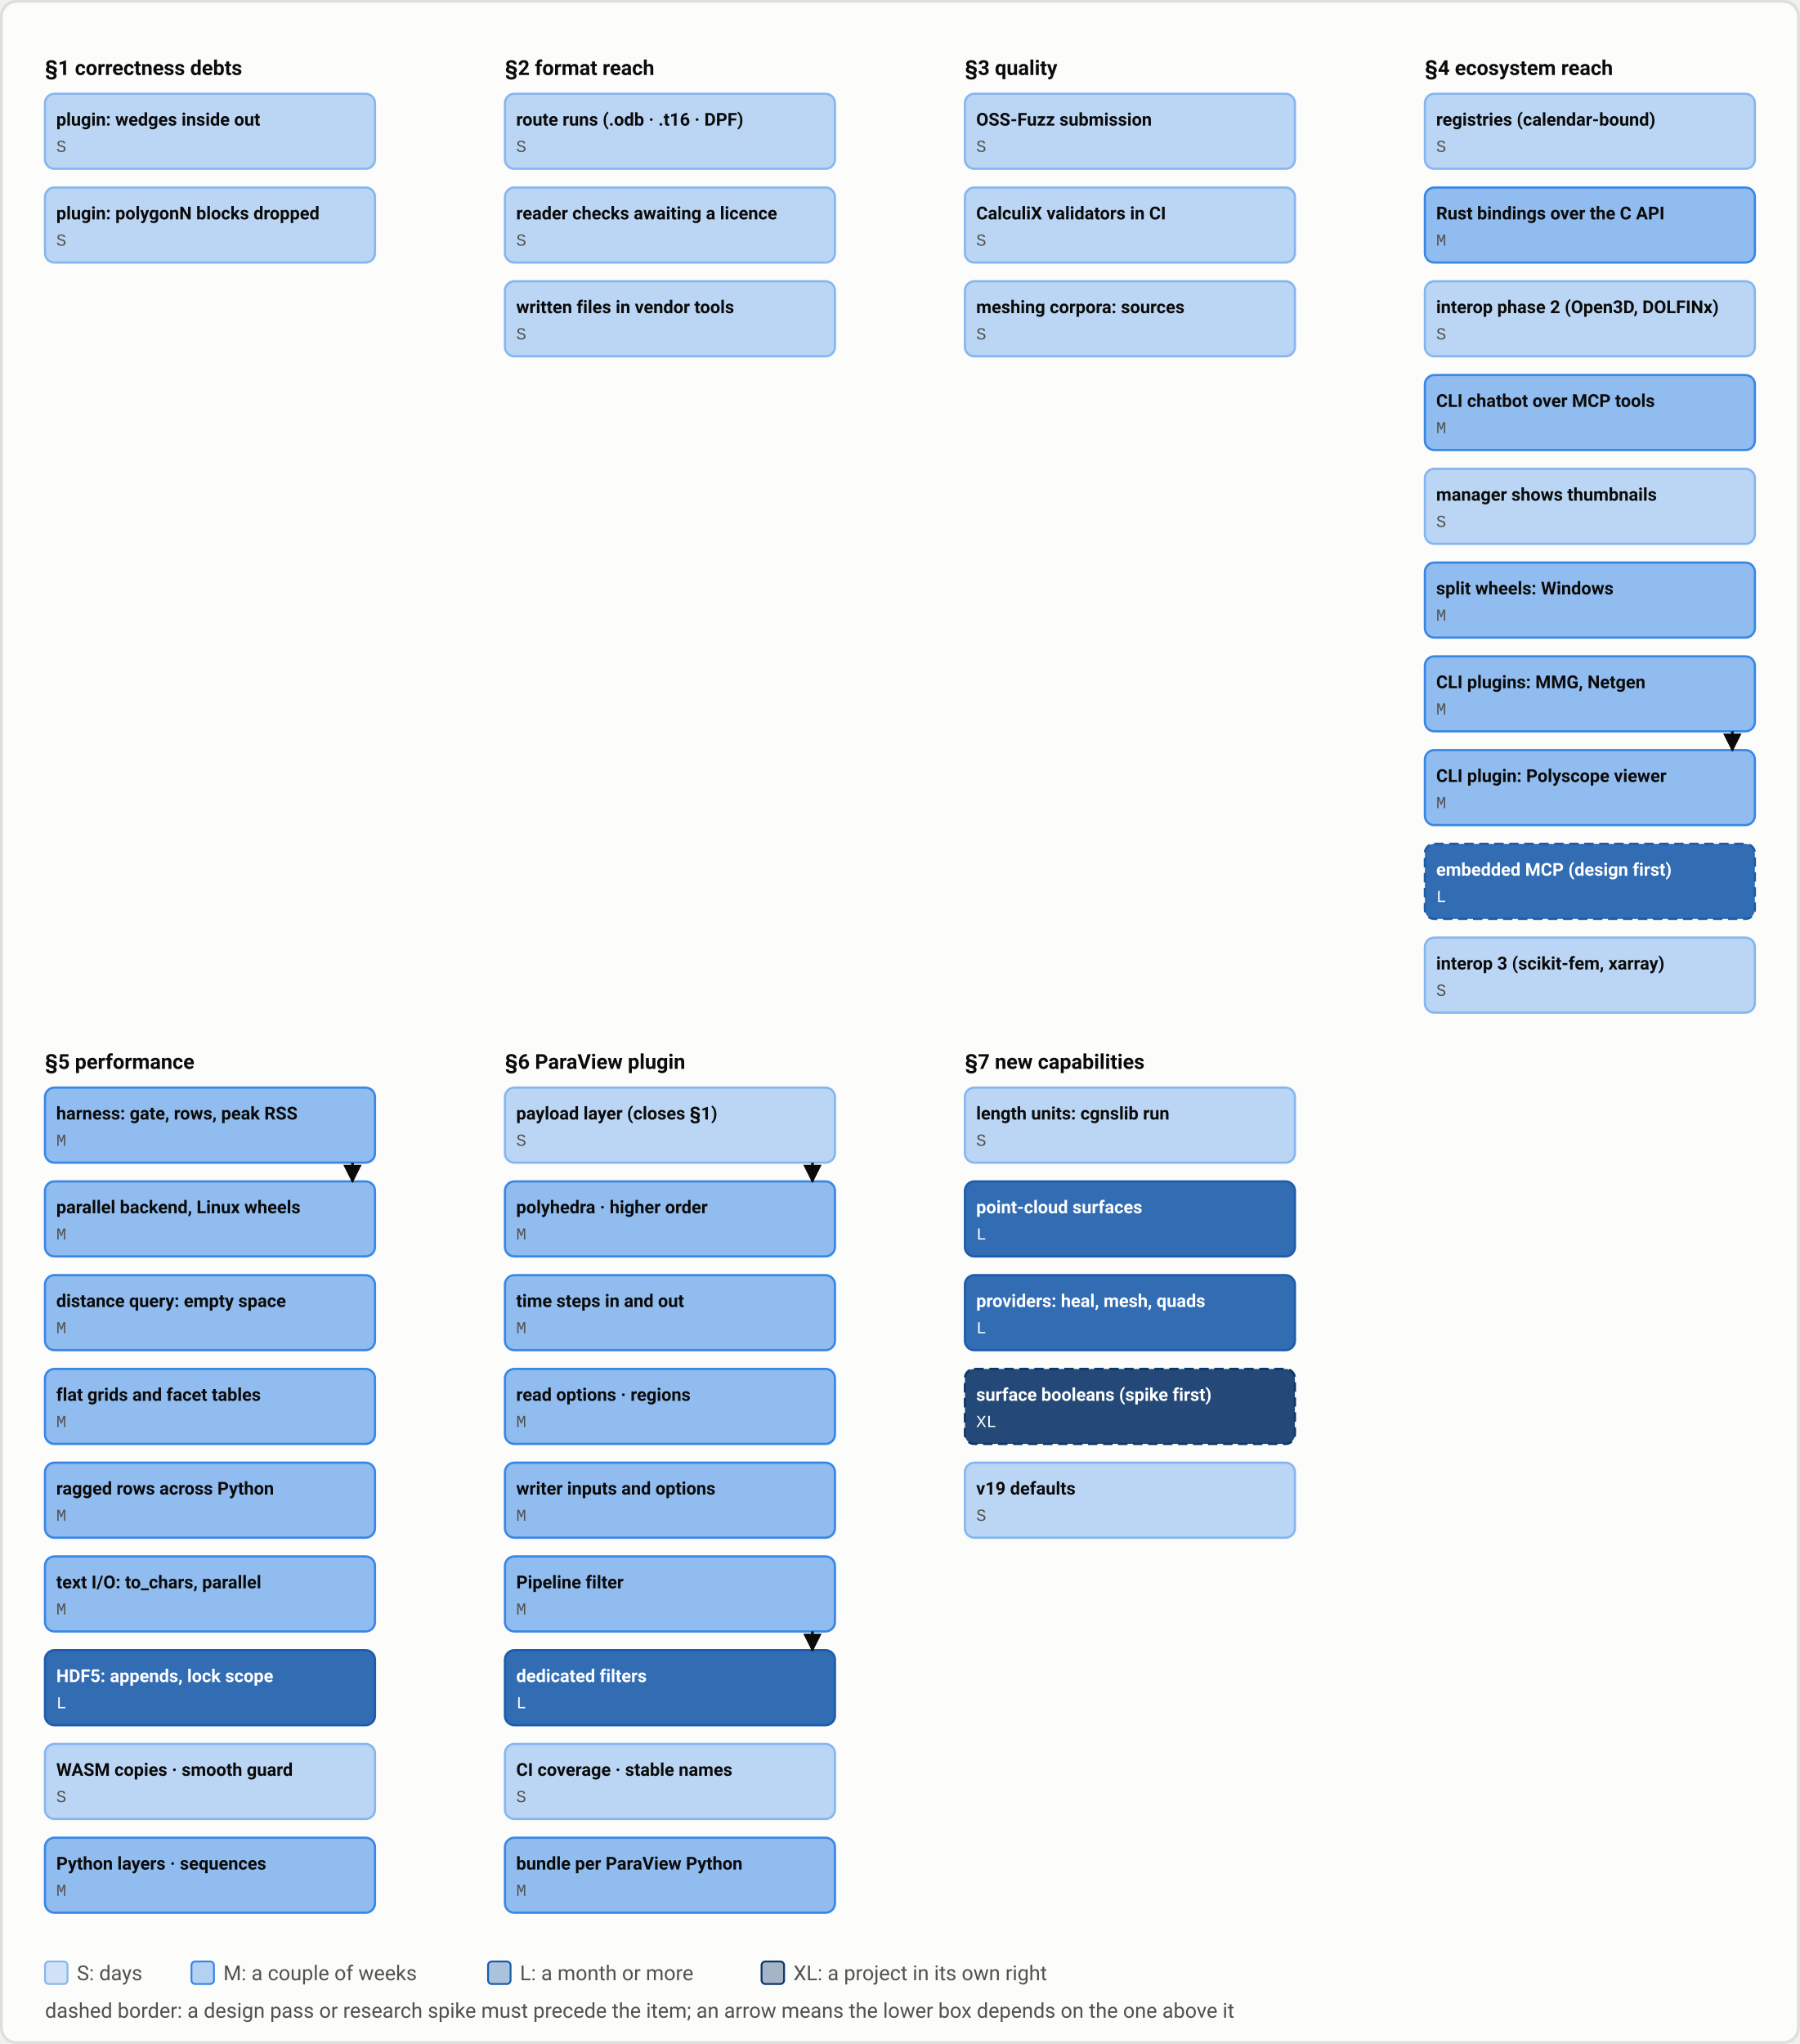
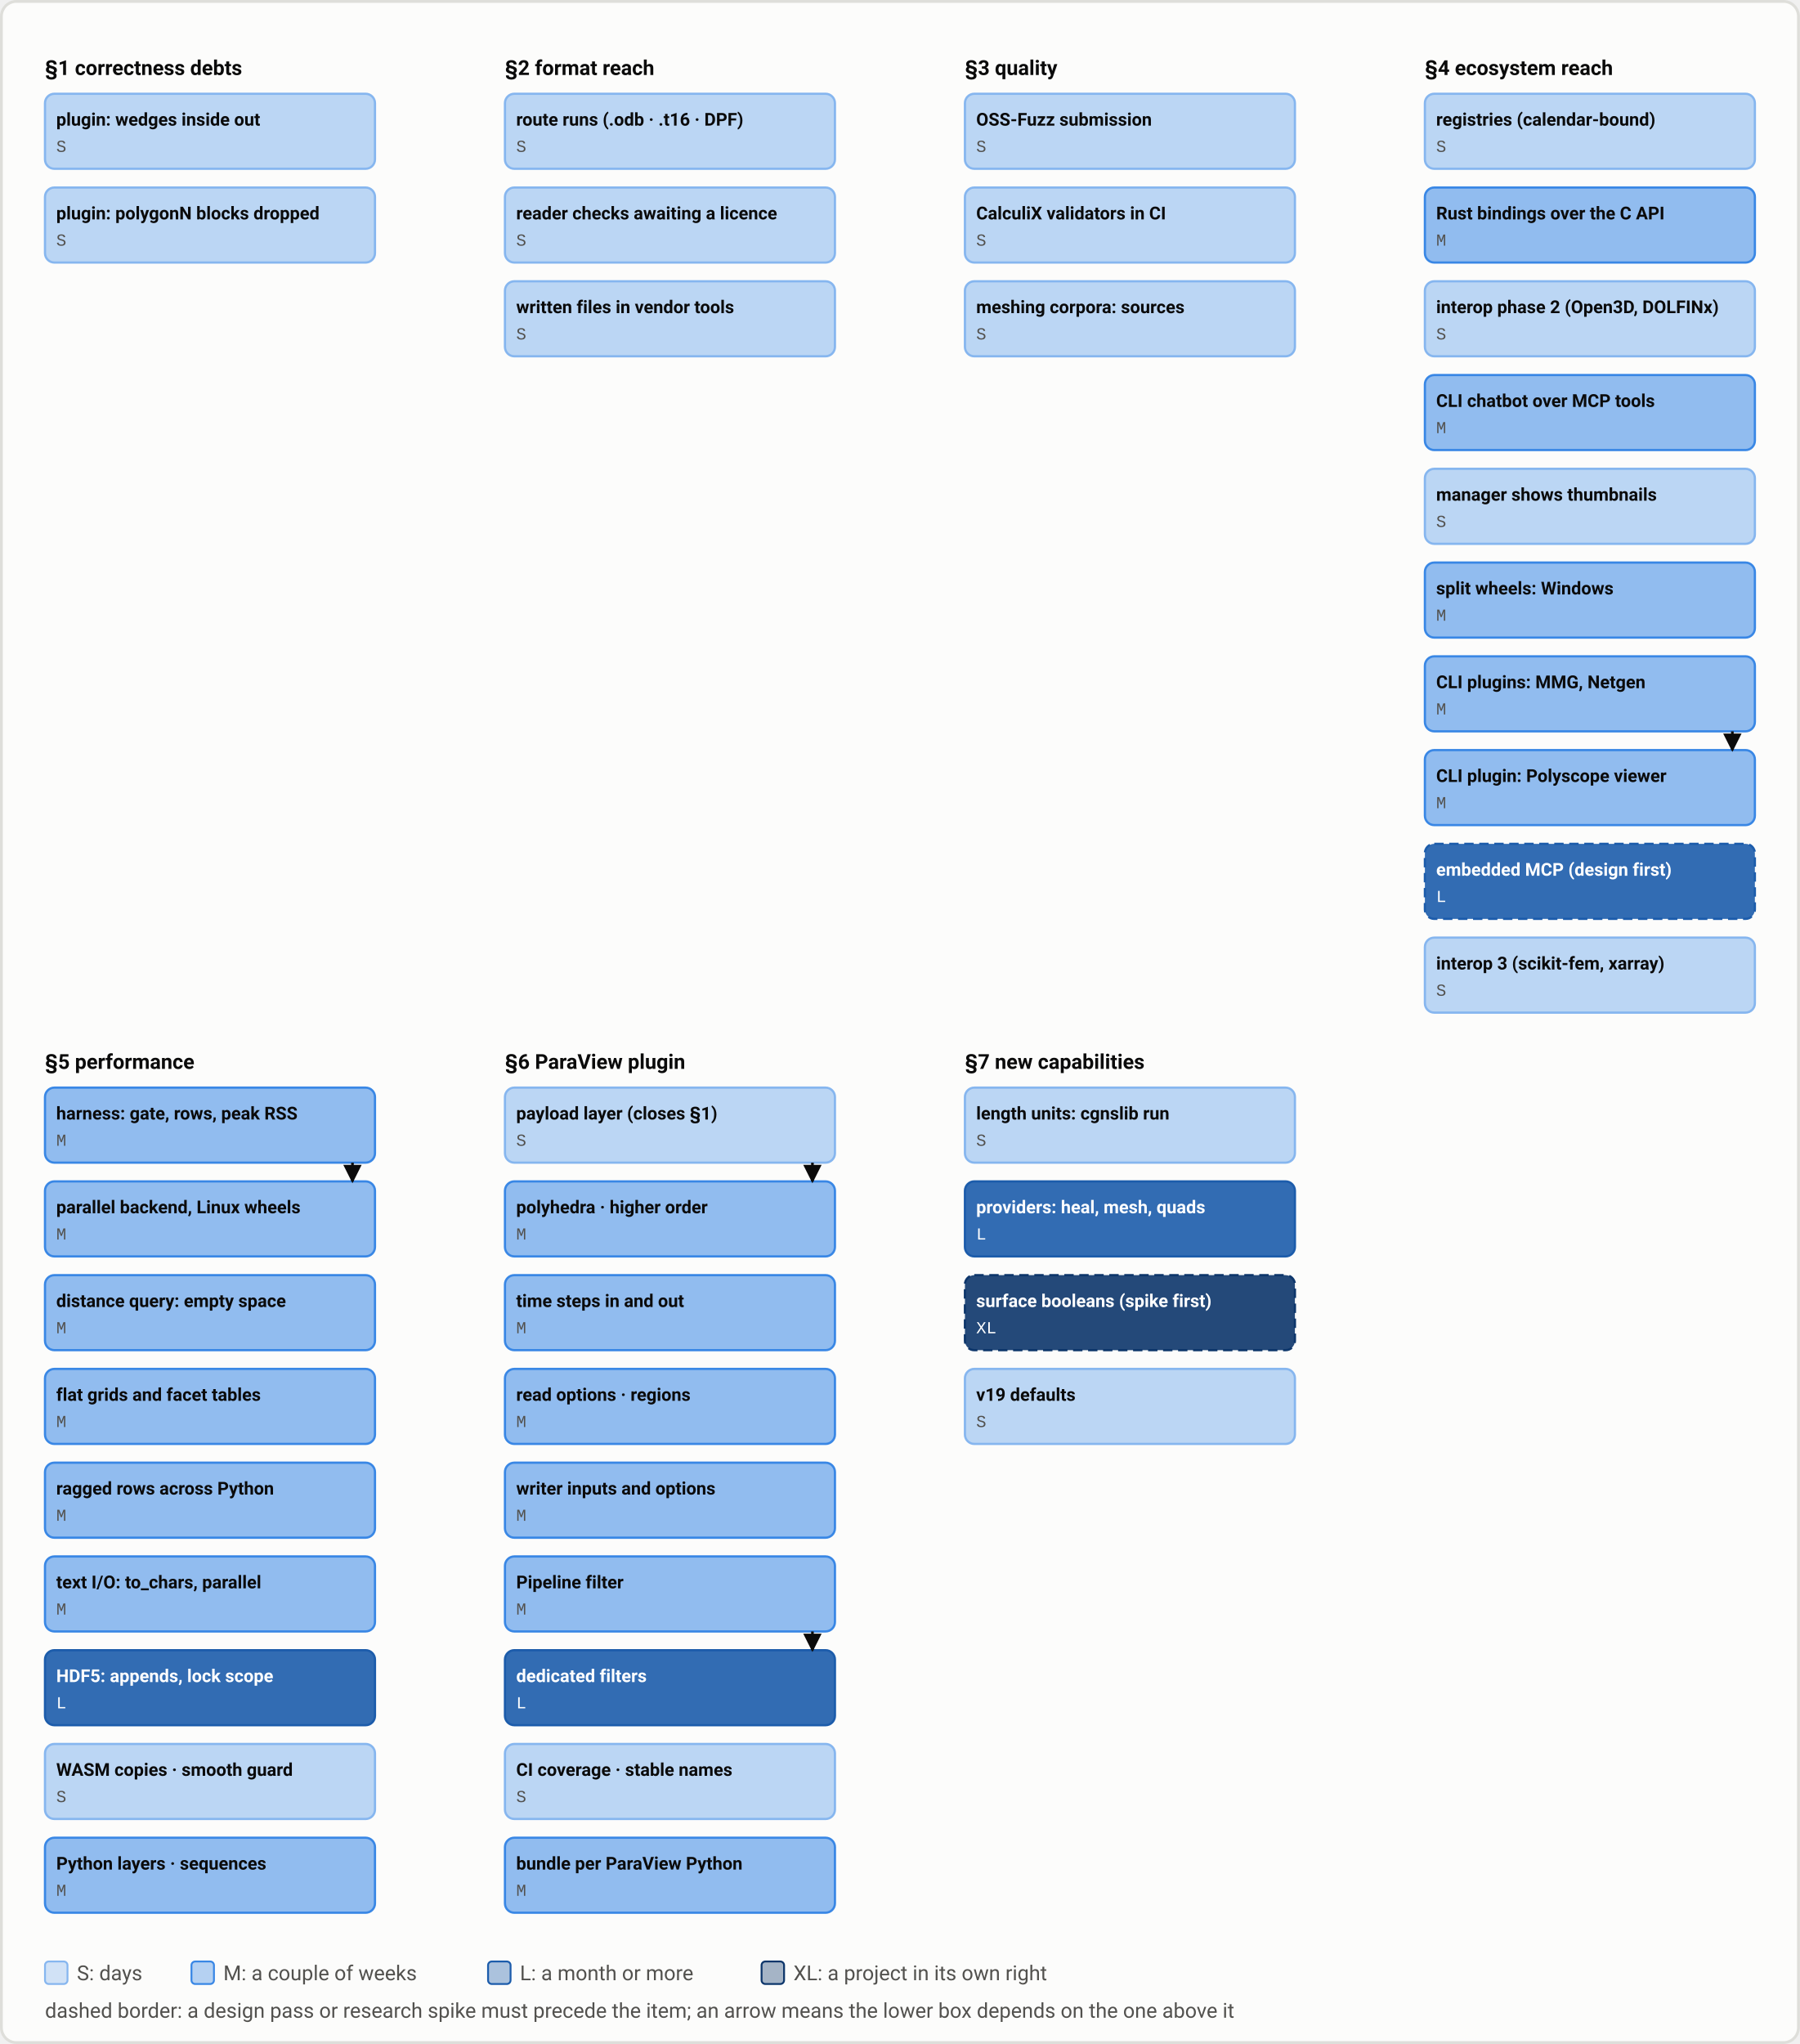
<svg xmlns="http://www.w3.org/2000/svg" viewBox="0 0 960 1090" width="960" height="1090" font-family="system-ui, -apple-system, 'Segoe UI', Roboto, sans-serif" role="img" aria-label="The roadmap at a glance: open items by section, in recommended order, shaded by effort">
  <defs>
    <marker id="arrow-0b0b0b" viewBox="0 0 10 10" refX="9" refY="5" markerWidth="7" markerHeight="7" orient="auto-start-reverse">
      <path d="M 0 0 L 10 5 L 0 10 z" fill="#0b0b0b" />
    </marker>
  </defs>
  <rect x="0.75" y="0.75" width="958.5" height="1088.5" rx="8" fill="#fcfcfb" stroke="#dededa" stroke-width="1.5" />
  <text x="24" y="40" font-family="system-ui, -apple-system, 'Segoe UI', Roboto, sans-serif" font-size="11" font-weight="700" fill="#0b0b0b">§1 correctness debts</text>
  <rect x="24" y="50" width="176" height="40" rx="5" fill="#86b6ef" fill-opacity="0.55" stroke="#86b6ef" stroke-width="1.2" />
  <text x="30" y="67" font-family="system-ui, -apple-system, 'Segoe UI', Roboto, sans-serif" font-size="9.5" font-weight="600" fill="#0b0b0b">plugin: wedges inside out</text>
  <text x="30" y="81" font-family="ui-monospace, SFMono-Regular, Menlo, Consolas, 'Liberation Mono', monospace" font-size="9" fill="#52514e">S</text>
  <rect x="24" y="100" width="176" height="40" rx="5" fill="#86b6ef" fill-opacity="0.55" stroke="#86b6ef" stroke-width="1.2" />
  <text x="30" y="117" font-family="system-ui, -apple-system, 'Segoe UI', Roboto, sans-serif" font-size="9.5" font-weight="600" fill="#0b0b0b">plugin: polygonN blocks dropped</text>
  <text x="30" y="131" font-family="ui-monospace, SFMono-Regular, Menlo, Consolas, 'Liberation Mono', monospace" font-size="9" fill="#52514e">S</text>
  <text x="269.33" y="40" font-family="system-ui, -apple-system, 'Segoe UI', Roboto, sans-serif" font-size="11" font-weight="700" fill="#0b0b0b">§2 format reach</text>
  <rect x="269.33" y="50" width="176" height="40" rx="5" fill="#86b6ef" fill-opacity="0.55" stroke="#86b6ef" stroke-width="1.2" />
  <text x="275.33" y="67" font-family="system-ui, -apple-system, 'Segoe UI', Roboto, sans-serif" font-size="9.5" font-weight="600" fill="#0b0b0b">route runs (.odb · .t16 · DPF)</text>
  <text x="275.33" y="81" font-family="ui-monospace, SFMono-Regular, Menlo, Consolas, 'Liberation Mono', monospace" font-size="9" fill="#52514e">S</text>
  <rect x="269.33" y="100" width="176" height="40" rx="5" fill="#86b6ef" fill-opacity="0.55" stroke="#86b6ef" stroke-width="1.2" />
  <text x="275.33" y="117" font-family="system-ui, -apple-system, 'Segoe UI', Roboto, sans-serif" font-size="9.5" font-weight="600" fill="#0b0b0b">reader checks awaiting a licence</text>
  <text x="275.33" y="131" font-family="ui-monospace, SFMono-Regular, Menlo, Consolas, 'Liberation Mono', monospace" font-size="9" fill="#52514e">S</text>
  <rect x="269.33" y="150" width="176" height="40" rx="5" fill="#86b6ef" fill-opacity="0.55" stroke="#86b6ef" stroke-width="1.2" />
  <text x="275.33" y="167" font-family="system-ui, -apple-system, 'Segoe UI', Roboto, sans-serif" font-size="9.5" font-weight="600" fill="#0b0b0b">written files in vendor tools</text>
  <text x="275.33" y="181" font-family="ui-monospace, SFMono-Regular, Menlo, Consolas, 'Liberation Mono', monospace" font-size="9" fill="#52514e">S</text>
  <text x="514.67" y="40" font-family="system-ui, -apple-system, 'Segoe UI', Roboto, sans-serif" font-size="11" font-weight="700" fill="#0b0b0b">§3 quality</text>
  <rect x="514.67" y="50" width="176" height="40" rx="5" fill="#86b6ef" fill-opacity="0.55" stroke="#86b6ef" stroke-width="1.2" />
  <text x="520.67" y="67" font-family="system-ui, -apple-system, 'Segoe UI', Roboto, sans-serif" font-size="9.5" font-weight="600" fill="#0b0b0b">OSS-Fuzz submission</text>
  <text x="520.67" y="81" font-family="ui-monospace, SFMono-Regular, Menlo, Consolas, 'Liberation Mono', monospace" font-size="9" fill="#52514e">S</text>
  <rect x="514.67" y="100" width="176" height="40" rx="5" fill="#86b6ef" fill-opacity="0.55" stroke="#86b6ef" stroke-width="1.2" />
  <text x="520.67" y="117" font-family="system-ui, -apple-system, 'Segoe UI', Roboto, sans-serif" font-size="9.5" font-weight="600" fill="#0b0b0b">CalculiX validators in CI</text>
  <text x="520.67" y="131" font-family="ui-monospace, SFMono-Regular, Menlo, Consolas, 'Liberation Mono', monospace" font-size="9" fill="#52514e">S</text>
  <rect x="514.67" y="150" width="176" height="40" rx="5" fill="#86b6ef" fill-opacity="0.55" stroke="#86b6ef" stroke-width="1.2" />
  <text x="520.67" y="167" font-family="system-ui, -apple-system, 'Segoe UI', Roboto, sans-serif" font-size="9.5" font-weight="600" fill="#0b0b0b">meshing corpora: sources</text>
  <text x="520.67" y="181" font-family="ui-monospace, SFMono-Regular, Menlo, Consolas, 'Liberation Mono', monospace" font-size="9" fill="#52514e">S</text>
  <text x="760" y="40" font-family="system-ui, -apple-system, 'Segoe UI', Roboto, sans-serif" font-size="11" font-weight="700" fill="#0b0b0b">§4 ecosystem reach</text>
  <rect x="760" y="50" width="176" height="40" rx="5" fill="#86b6ef" fill-opacity="0.55" stroke="#86b6ef" stroke-width="1.2" />
  <text x="766" y="67" font-family="system-ui, -apple-system, 'Segoe UI', Roboto, sans-serif" font-size="9.5" font-weight="600" fill="#0b0b0b">registries (calendar-bound)</text>
  <text x="766" y="81" font-family="ui-monospace, SFMono-Regular, Menlo, Consolas, 'Liberation Mono', monospace" font-size="9" fill="#52514e">S</text>
  <rect x="760" y="100" width="176" height="40" rx="5" fill="#3987e5" fill-opacity="0.55" stroke="#3987e5" stroke-width="1.2" />
  <text x="766" y="117" font-family="system-ui, -apple-system, 'Segoe UI', Roboto, sans-serif" font-size="9.5" font-weight="600" fill="#0b0b0b">Rust bindings over the C API</text>
  <text x="766" y="131" font-family="ui-monospace, SFMono-Regular, Menlo, Consolas, 'Liberation Mono', monospace" font-size="9" fill="#52514e">M</text>
  <rect x="760" y="150" width="176" height="40" rx="5" fill="#86b6ef" fill-opacity="0.55" stroke="#86b6ef" stroke-width="1.2" />
  <text x="766" y="167" font-family="system-ui, -apple-system, 'Segoe UI', Roboto, sans-serif" font-size="9.5" font-weight="600" fill="#0b0b0b">interop phase 2 (Open3D, DOLFINx)</text>
  <text x="766" y="181" font-family="ui-monospace, SFMono-Regular, Menlo, Consolas, 'Liberation Mono', monospace" font-size="9" fill="#52514e">S</text>
  <rect x="760" y="200" width="176" height="40" rx="5" fill="#3987e5" fill-opacity="0.55" stroke="#3987e5" stroke-width="1.2" />
  <text x="766" y="217" font-family="system-ui, -apple-system, 'Segoe UI', Roboto, sans-serif" font-size="9.5" font-weight="600" fill="#0b0b0b">CLI chatbot over MCP tools</text>
  <text x="766" y="231" font-family="ui-monospace, SFMono-Regular, Menlo, Consolas, 'Liberation Mono', monospace" font-size="9" fill="#52514e">M</text>
  <rect x="760" y="250" width="176" height="40" rx="5" fill="#86b6ef" fill-opacity="0.55" stroke="#86b6ef" stroke-width="1.2" />
  <text x="766" y="267" font-family="system-ui, -apple-system, 'Segoe UI', Roboto, sans-serif" font-size="9.5" font-weight="600" fill="#0b0b0b">manager shows thumbnails</text>
  <text x="766" y="281" font-family="ui-monospace, SFMono-Regular, Menlo, Consolas, 'Liberation Mono', monospace" font-size="9" fill="#52514e">S</text>
  <rect x="760" y="300" width="176" height="40" rx="5" fill="#3987e5" fill-opacity="0.55" stroke="#3987e5" stroke-width="1.2" />
  <text x="766" y="317" font-family="system-ui, -apple-system, 'Segoe UI', Roboto, sans-serif" font-size="9.5" font-weight="600" fill="#0b0b0b">split wheels: Windows</text>
  <text x="766" y="331" font-family="ui-monospace, SFMono-Regular, Menlo, Consolas, 'Liberation Mono', monospace" font-size="9" fill="#52514e">M</text>
  <rect x="760" y="350" width="176" height="40" rx="5" fill="#3987e5" fill-opacity="0.55" stroke="#3987e5" stroke-width="1.2" />
  <text x="766" y="367" font-family="system-ui, -apple-system, 'Segoe UI', Roboto, sans-serif" font-size="9.5" font-weight="600" fill="#0b0b0b">CLI plugins: MMG, Netgen</text>
  <text x="766" y="381" font-family="ui-monospace, SFMono-Regular, Menlo, Consolas, 'Liberation Mono', monospace" font-size="9" fill="#52514e">M</text>
  <rect x="760" y="400" width="176" height="40" rx="5" fill="#3987e5" fill-opacity="0.55" stroke="#3987e5" stroke-width="1.2" />
  <text x="766" y="417" font-family="system-ui, -apple-system, 'Segoe UI', Roboto, sans-serif" font-size="9.5" font-weight="600" fill="#0b0b0b">CLI plugin: Polyscope viewer</text>
  <text x="766" y="431" font-family="ui-monospace, SFMono-Regular, Menlo, Consolas, 'Liberation Mono', monospace" font-size="9" fill="#52514e">M</text>
  <rect x="760" y="450" width="176" height="40" rx="5" fill="#1c5cab" fill-opacity="0.9" stroke="#1c5cab" stroke-width="1.2" stroke-dasharray="5 3" />
  <text x="766" y="467" font-family="system-ui, -apple-system, 'Segoe UI', Roboto, sans-serif" font-size="9.5" font-weight="600" fill="#ffffff">embedded MCP (design first)</text>
  <text x="766" y="481" font-family="ui-monospace, SFMono-Regular, Menlo, Consolas, 'Liberation Mono', monospace" font-size="9" fill="#ffffff">L</text>
  <rect x="760" y="500" width="176" height="40" rx="5" fill="#86b6ef" fill-opacity="0.55" stroke="#86b6ef" stroke-width="1.2" />
  <text x="766" y="517" font-family="system-ui, -apple-system, 'Segoe UI', Roboto, sans-serif" font-size="9.5" font-weight="600" fill="#0b0b0b">interop 3 (scikit-fem, xarray)</text>
  <text x="766" y="531" font-family="ui-monospace, SFMono-Regular, Menlo, Consolas, 'Liberation Mono', monospace" font-size="9" fill="#52514e">S</text>
  <line x1="924" y1="390" x2="924" y2="400" stroke="#0b0b0b" stroke-width="1.4" marker-end="url(#arrow-0b0b0b)" />
  <text x="24" y="570" font-family="system-ui, -apple-system, 'Segoe UI', Roboto, sans-serif" font-size="11" font-weight="700" fill="#0b0b0b">§5 performance</text>
  <rect x="24" y="580" width="176" height="40" rx="5" fill="#3987e5" fill-opacity="0.55" stroke="#3987e5" stroke-width="1.2" />
  <text x="30" y="597" font-family="system-ui, -apple-system, 'Segoe UI', Roboto, sans-serif" font-size="9.5" font-weight="600" fill="#0b0b0b">harness: gate, rows, peak RSS</text>
  <text x="30" y="611" font-family="ui-monospace, SFMono-Regular, Menlo, Consolas, 'Liberation Mono', monospace" font-size="9" fill="#52514e">M</text>
  <rect x="24" y="630" width="176" height="40" rx="5" fill="#3987e5" fill-opacity="0.55" stroke="#3987e5" stroke-width="1.2" />
  <text x="30" y="647" font-family="system-ui, -apple-system, 'Segoe UI', Roboto, sans-serif" font-size="9.5" font-weight="600" fill="#0b0b0b">parallel backend, Linux wheels</text>
  <text x="30" y="661" font-family="ui-monospace, SFMono-Regular, Menlo, Consolas, 'Liberation Mono', monospace" font-size="9" fill="#52514e">M</text>
  <rect x="24" y="680" width="176" height="40" rx="5" fill="#3987e5" fill-opacity="0.55" stroke="#3987e5" stroke-width="1.2" />
  <text x="30" y="697" font-family="system-ui, -apple-system, 'Segoe UI', Roboto, sans-serif" font-size="9.5" font-weight="600" fill="#0b0b0b">distance query: empty space</text>
  <text x="30" y="711" font-family="ui-monospace, SFMono-Regular, Menlo, Consolas, 'Liberation Mono', monospace" font-size="9" fill="#52514e">M</text>
  <rect x="24" y="730" width="176" height="40" rx="5" fill="#3987e5" fill-opacity="0.55" stroke="#3987e5" stroke-width="1.2" />
  <text x="30" y="747" font-family="system-ui, -apple-system, 'Segoe UI', Roboto, sans-serif" font-size="9.5" font-weight="600" fill="#0b0b0b">flat grids and facet tables</text>
  <text x="30" y="761" font-family="ui-monospace, SFMono-Regular, Menlo, Consolas, 'Liberation Mono', monospace" font-size="9" fill="#52514e">M</text>
  <rect x="24" y="780" width="176" height="40" rx="5" fill="#3987e5" fill-opacity="0.55" stroke="#3987e5" stroke-width="1.2" />
  <text x="30" y="797" font-family="system-ui, -apple-system, 'Segoe UI', Roboto, sans-serif" font-size="9.5" font-weight="600" fill="#0b0b0b">ragged rows across Python</text>
  <text x="30" y="811" font-family="ui-monospace, SFMono-Regular, Menlo, Consolas, 'Liberation Mono', monospace" font-size="9" fill="#52514e">M</text>
  <rect x="24" y="830" width="176" height="40" rx="5" fill="#3987e5" fill-opacity="0.55" stroke="#3987e5" stroke-width="1.2" />
  <text x="30" y="847" font-family="system-ui, -apple-system, 'Segoe UI', Roboto, sans-serif" font-size="9.5" font-weight="600" fill="#0b0b0b">text I/O: to_chars, parallel</text>
  <text x="30" y="861" font-family="ui-monospace, SFMono-Regular, Menlo, Consolas, 'Liberation Mono', monospace" font-size="9" fill="#52514e">M</text>
  <rect x="24" y="880" width="176" height="40" rx="5" fill="#1c5cab" fill-opacity="0.9" stroke="#1c5cab" stroke-width="1.2" />
  <text x="30" y="897" font-family="system-ui, -apple-system, 'Segoe UI', Roboto, sans-serif" font-size="9.5" font-weight="600" fill="#ffffff">HDF5: appends, lock scope</text>
  <text x="30" y="911" font-family="ui-monospace, SFMono-Regular, Menlo, Consolas, 'Liberation Mono', monospace" font-size="9" fill="#ffffff">L</text>
  <rect x="24" y="930" width="176" height="40" rx="5" fill="#86b6ef" fill-opacity="0.55" stroke="#86b6ef" stroke-width="1.2" />
  <text x="30" y="947" font-family="system-ui, -apple-system, 'Segoe UI', Roboto, sans-serif" font-size="9.5" font-weight="600" fill="#0b0b0b">WASM copies · smooth guard</text>
  <text x="30" y="961" font-family="ui-monospace, SFMono-Regular, Menlo, Consolas, 'Liberation Mono', monospace" font-size="9" fill="#52514e">S</text>
  <rect x="24" y="980" width="176" height="40" rx="5" fill="#3987e5" fill-opacity="0.55" stroke="#3987e5" stroke-width="1.2" />
  <text x="30" y="997" font-family="system-ui, -apple-system, 'Segoe UI', Roboto, sans-serif" font-size="9.5" font-weight="600" fill="#0b0b0b">Python layers · sequences</text>
  <text x="30" y="1011" font-family="ui-monospace, SFMono-Regular, Menlo, Consolas, 'Liberation Mono', monospace" font-size="9" fill="#52514e">M</text>
  <line x1="188" y1="620" x2="188" y2="630" stroke="#0b0b0b" stroke-width="1.4" marker-end="url(#arrow-0b0b0b)" />
  <text x="269.33" y="570" font-family="system-ui, -apple-system, 'Segoe UI', Roboto, sans-serif" font-size="11" font-weight="700" fill="#0b0b0b">§6 ParaView plugin</text>
  <rect x="269.33" y="580" width="176" height="40" rx="5" fill="#86b6ef" fill-opacity="0.55" stroke="#86b6ef" stroke-width="1.2" />
  <text x="275.33" y="597" font-family="system-ui, -apple-system, 'Segoe UI', Roboto, sans-serif" font-size="9.5" font-weight="600" fill="#0b0b0b">payload layer (closes §1)</text>
  <text x="275.33" y="611" font-family="ui-monospace, SFMono-Regular, Menlo, Consolas, 'Liberation Mono', monospace" font-size="9" fill="#52514e">S</text>
  <rect x="269.33" y="630" width="176" height="40" rx="5" fill="#3987e5" fill-opacity="0.55" stroke="#3987e5" stroke-width="1.2" />
  <text x="275.33" y="647" font-family="system-ui, -apple-system, 'Segoe UI', Roboto, sans-serif" font-size="9.5" font-weight="600" fill="#0b0b0b">polyhedra · higher order</text>
  <text x="275.33" y="661" font-family="ui-monospace, SFMono-Regular, Menlo, Consolas, 'Liberation Mono', monospace" font-size="9" fill="#52514e">M</text>
  <rect x="269.33" y="680" width="176" height="40" rx="5" fill="#3987e5" fill-opacity="0.55" stroke="#3987e5" stroke-width="1.2" />
  <text x="275.33" y="697" font-family="system-ui, -apple-system, 'Segoe UI', Roboto, sans-serif" font-size="9.5" font-weight="600" fill="#0b0b0b">time steps in and out</text>
  <text x="275.33" y="711" font-family="ui-monospace, SFMono-Regular, Menlo, Consolas, 'Liberation Mono', monospace" font-size="9" fill="#52514e">M</text>
  <rect x="269.33" y="730" width="176" height="40" rx="5" fill="#3987e5" fill-opacity="0.55" stroke="#3987e5" stroke-width="1.2" />
  <text x="275.33" y="747" font-family="system-ui, -apple-system, 'Segoe UI', Roboto, sans-serif" font-size="9.5" font-weight="600" fill="#0b0b0b">read options · regions</text>
  <text x="275.33" y="761" font-family="ui-monospace, SFMono-Regular, Menlo, Consolas, 'Liberation Mono', monospace" font-size="9" fill="#52514e">M</text>
  <rect x="269.33" y="780" width="176" height="40" rx="5" fill="#3987e5" fill-opacity="0.55" stroke="#3987e5" stroke-width="1.2" />
  <text x="275.33" y="797" font-family="system-ui, -apple-system, 'Segoe UI', Roboto, sans-serif" font-size="9.5" font-weight="600" fill="#0b0b0b">writer inputs and options</text>
  <text x="275.33" y="811" font-family="ui-monospace, SFMono-Regular, Menlo, Consolas, 'Liberation Mono', monospace" font-size="9" fill="#52514e">M</text>
  <rect x="269.33" y="830" width="176" height="40" rx="5" fill="#3987e5" fill-opacity="0.55" stroke="#3987e5" stroke-width="1.2" />
  <text x="275.33" y="847" font-family="system-ui, -apple-system, 'Segoe UI', Roboto, sans-serif" font-size="9.5" font-weight="600" fill="#0b0b0b">Pipeline filter</text>
  <text x="275.33" y="861" font-family="ui-monospace, SFMono-Regular, Menlo, Consolas, 'Liberation Mono', monospace" font-size="9" fill="#52514e">M</text>
  <rect x="269.33" y="880" width="176" height="40" rx="5" fill="#1c5cab" fill-opacity="0.9" stroke="#1c5cab" stroke-width="1.2" />
  <text x="275.33" y="897" font-family="system-ui, -apple-system, 'Segoe UI', Roboto, sans-serif" font-size="9.5" font-weight="600" fill="#ffffff">dedicated filters</text>
  <text x="275.33" y="911" font-family="ui-monospace, SFMono-Regular, Menlo, Consolas, 'Liberation Mono', monospace" font-size="9" fill="#ffffff">L</text>
  <rect x="269.33" y="930" width="176" height="40" rx="5" fill="#86b6ef" fill-opacity="0.55" stroke="#86b6ef" stroke-width="1.2" />
  <text x="275.33" y="947" font-family="system-ui, -apple-system, 'Segoe UI', Roboto, sans-serif" font-size="9.5" font-weight="600" fill="#0b0b0b">CI coverage · stable names</text>
  <text x="275.33" y="961" font-family="ui-monospace, SFMono-Regular, Menlo, Consolas, 'Liberation Mono', monospace" font-size="9" fill="#52514e">S</text>
  <rect x="269.33" y="980" width="176" height="40" rx="5" fill="#3987e5" fill-opacity="0.55" stroke="#3987e5" stroke-width="1.2" />
  <text x="275.33" y="997" font-family="system-ui, -apple-system, 'Segoe UI', Roboto, sans-serif" font-size="9.5" font-weight="600" fill="#0b0b0b">bundle per ParaView Python</text>
  <text x="275.33" y="1011" font-family="ui-monospace, SFMono-Regular, Menlo, Consolas, 'Liberation Mono', monospace" font-size="9" fill="#52514e">M</text>
  <line x1="433.33" y1="620" x2="433.33" y2="630" stroke="#0b0b0b" stroke-width="1.4" marker-end="url(#arrow-0b0b0b)" />
  <line x1="433.33" y1="870" x2="433.33" y2="880" stroke="#0b0b0b" stroke-width="1.4" marker-end="url(#arrow-0b0b0b)" />
  <text x="514.67" y="570" font-family="system-ui, -apple-system, 'Segoe UI', Roboto, sans-serif" font-size="11" font-weight="700" fill="#0b0b0b">§7 new capabilities</text>
  <rect x="514.67" y="580" width="176" height="40" rx="5" fill="#86b6ef" fill-opacity="0.55" stroke="#86b6ef" stroke-width="1.2" />
  <text x="520.67" y="597" font-family="system-ui, -apple-system, 'Segoe UI', Roboto, sans-serif" font-size="9.5" font-weight="600" fill="#0b0b0b">length units: cgnslib run</text>
  <text x="520.67" y="611" font-family="ui-monospace, SFMono-Regular, Menlo, Consolas, 'Liberation Mono', monospace" font-size="9" fill="#52514e">S</text>
  <rect x="514.67" y="630" width="176" height="40" rx="5" fill="#1c5cab" fill-opacity="0.9" stroke="#1c5cab" stroke-width="1.2" />
-   <text x="520.67" y="647" font-family="system-ui, -apple-system, 'Segoe UI', Roboto, sans-serif" font-size="9.5" font-weight="600" fill="#ffffff">point-cloud surfaces</text>
+   <text x="520.67" y="647" font-family="system-ui, -apple-system, 'Segoe UI', Roboto, sans-serif" font-size="9.5" font-weight="600" fill="#ffffff">providers: heal, mesh, quads</text>
  <text x="520.67" y="661" font-family="ui-monospace, SFMono-Regular, Menlo, Consolas, 'Liberation Mono', monospace" font-size="9" fill="#ffffff">L</text>
-   <rect x="514.67" y="680" width="176" height="40" rx="5" fill="#1c5cab" fill-opacity="0.9" stroke="#1c5cab" stroke-width="1.2" />
-   <text x="520.67" y="697" font-family="system-ui, -apple-system, 'Segoe UI', Roboto, sans-serif" font-size="9.5" font-weight="600" fill="#ffffff">providers: heal, mesh, quads</text>
-   <text x="520.67" y="711" font-family="ui-monospace, SFMono-Regular, Menlo, Consolas, 'Liberation Mono', monospace" font-size="9" fill="#ffffff">L</text>
-   <rect x="514.67" y="730" width="176" height="40" rx="5" fill="#0d366b" fill-opacity="0.9" stroke="#0d366b" stroke-width="1.2" stroke-dasharray="5 3" />
-   <text x="520.67" y="747" font-family="system-ui, -apple-system, 'Segoe UI', Roboto, sans-serif" font-size="9.5" font-weight="600" fill="#ffffff">surface booleans (spike first)</text>
-   <text x="520.67" y="761" font-family="ui-monospace, SFMono-Regular, Menlo, Consolas, 'Liberation Mono', monospace" font-size="9" fill="#ffffff">XL</text>
-   <rect x="514.67" y="780" width="176" height="40" rx="5" fill="#86b6ef" fill-opacity="0.55" stroke="#86b6ef" stroke-width="1.2" />
-   <text x="520.67" y="797" font-family="system-ui, -apple-system, 'Segoe UI', Roboto, sans-serif" font-size="9.5" font-weight="600" fill="#0b0b0b">v19 defaults</text>
-   <text x="520.67" y="811" font-family="ui-monospace, SFMono-Regular, Menlo, Consolas, 'Liberation Mono', monospace" font-size="9" fill="#52514e">S</text>
+   <rect x="514.67" y="680" width="176" height="40" rx="5" fill="#0d366b" fill-opacity="0.9" stroke="#0d366b" stroke-width="1.2" stroke-dasharray="5 3" />
+   <text x="520.67" y="697" font-family="system-ui, -apple-system, 'Segoe UI', Roboto, sans-serif" font-size="9.5" font-weight="600" fill="#ffffff">surface booleans (spike first)</text>
+   <text x="520.67" y="711" font-family="ui-monospace, SFMono-Regular, Menlo, Consolas, 'Liberation Mono', monospace" font-size="9" fill="#ffffff">XL</text>
+   <rect x="514.67" y="730" width="176" height="40" rx="5" fill="#86b6ef" fill-opacity="0.55" stroke="#86b6ef" stroke-width="1.2" />
+   <text x="520.67" y="747" font-family="system-ui, -apple-system, 'Segoe UI', Roboto, sans-serif" font-size="9.5" font-weight="600" fill="#0b0b0b">v19 defaults</text>
+   <text x="520.67" y="761" font-family="ui-monospace, SFMono-Regular, Menlo, Consolas, 'Liberation Mono', monospace" font-size="9" fill="#52514e">S</text>
  <rect x="24" y="1046" width="12" height="12" rx="2" fill="#86b6ef" fill-opacity="0.36" stroke="#86b6ef" stroke-width="1" />
  <text x="41" y="1056" font-family="system-ui, -apple-system, 'Segoe UI', Roboto, sans-serif" font-size="11" fill="#52514e">S: days</text>
  <rect x="102.12" y="1046" width="12" height="12" rx="2" fill="#3987e5" fill-opacity="0.36" stroke="#3987e5" stroke-width="1" />
  <text x="119.12" y="1056" font-family="system-ui, -apple-system, 'Segoe UI', Roboto, sans-serif" font-size="11" fill="#52514e">M: a couple of weeks</text>
  <rect x="260.32" y="1046" width="12" height="12" rx="2" fill="#1c5cab" fill-opacity="0.36" stroke="#1c5cab" stroke-width="1" />
  <text x="277.32" y="1056" font-family="system-ui, -apple-system, 'Segoe UI', Roboto, sans-serif" font-size="11" fill="#52514e">L: a month or more</text>
  <rect x="406.2" y="1046" width="12" height="12" rx="2" fill="#0d366b" fill-opacity="0.36" stroke="#0d366b" stroke-width="1" />
  <text x="423.2" y="1056" font-family="system-ui, -apple-system, 'Segoe UI', Roboto, sans-serif" font-size="11" fill="#52514e">XL: a project in its own right</text>
  <text x="24" y="1076" font-family="system-ui, -apple-system, 'Segoe UI', Roboto, sans-serif" font-size="11" fill="#52514e">dashed border: a design pass or research spike must precede the item; an arrow means the lower box depends on the one above it</text>
</svg>
